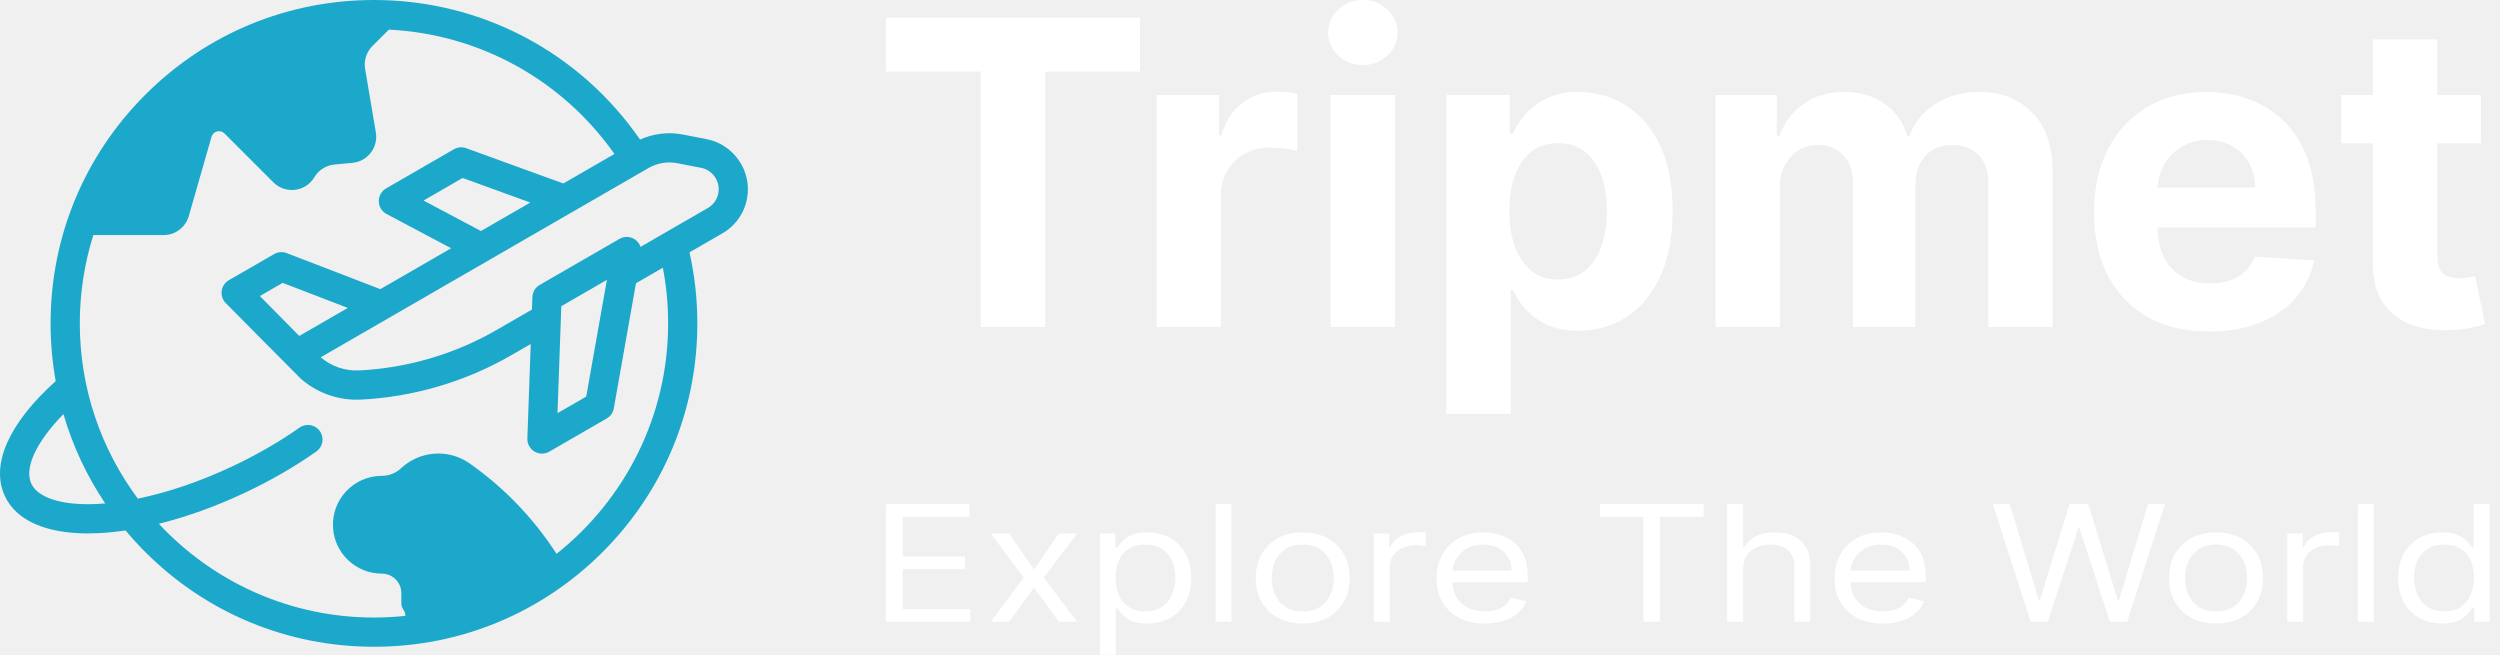
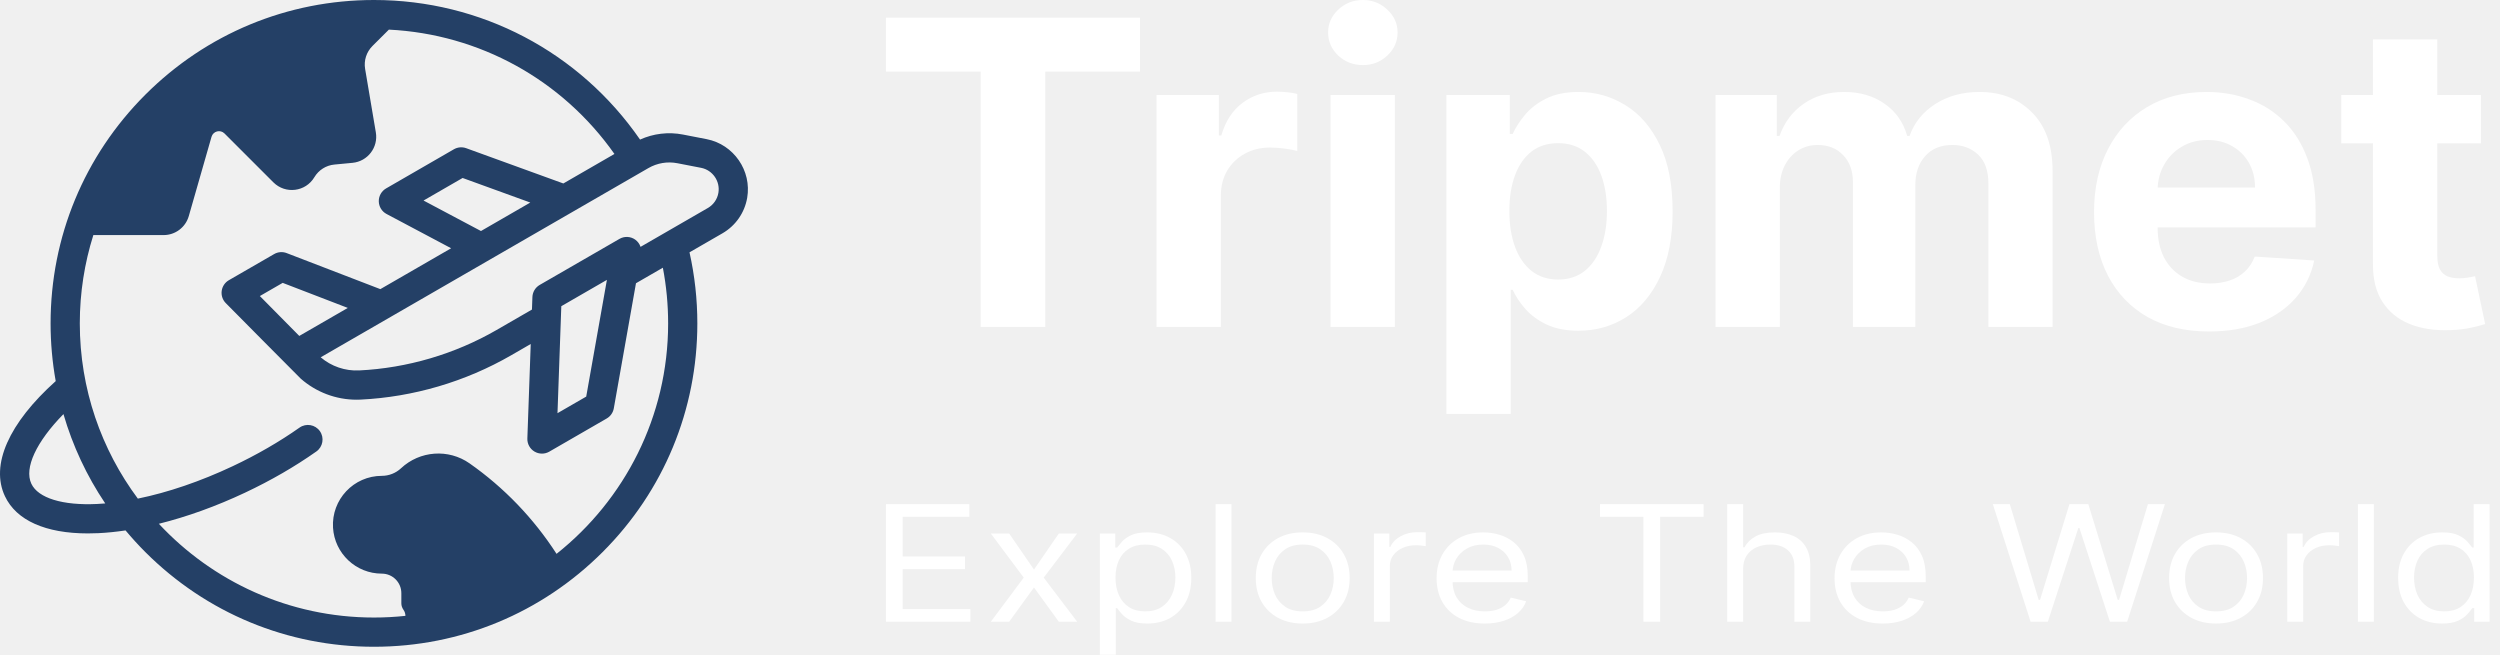
<svg xmlns="http://www.w3.org/2000/svg" width="210" height="55" viewBox="0 0 210 55" fill="none">
-   <path d="M59.361 11.689L57.368 11.302C56.147 11.064 54.888 11.216 53.764 11.725C48.679 4.365 40.4 0 31.413 0C24.157 0 17.336 2.826 12.205 7.956C7.075 13.087 4.249 19.908 4.249 27.164C4.249 28.808 4.396 30.428 4.68 32.013C0.733 35.553 -0.821 39.06 0.415 41.683C1.371 43.713 3.829 44.808 7.382 44.807C7.67 44.807 7.966 44.8 8.267 44.786C9 44.751 9.763 44.672 10.546 44.556C11.07 45.181 11.622 45.788 12.205 46.372C17.336 51.502 24.157 54.328 31.413 54.328C38.669 54.328 45.49 51.502 50.621 46.372C55.752 41.241 58.577 34.42 58.577 27.164C58.577 25.149 58.355 23.146 57.918 21.196L60.685 19.599C61.788 18.962 62.545 17.878 62.763 16.623C63.158 14.344 61.632 12.13 59.361 11.689ZM8.15 42.334C5.263 42.473 3.201 41.838 2.635 40.637C2.011 39.312 3.055 37.104 5.33 34.785C6.104 37.448 7.284 39.975 8.84 42.288C8.607 42.307 8.377 42.324 8.15 42.334ZM46.75 46.523C44.828 43.542 42.343 40.957 39.443 38.923C37.67 37.679 35.266 37.857 33.684 39.336C33.247 39.744 32.671 39.971 32.074 39.971C29.707 39.971 27.831 41.966 27.974 44.328C28.106 46.495 29.902 48.185 32.074 48.185C32.979 48.185 33.713 48.919 33.713 49.824V50.685C33.713 50.883 33.784 51.07 33.897 51.232C34.006 51.389 34.054 51.562 34.056 51.732C33.188 51.825 32.306 51.873 31.413 51.873C24.287 51.873 17.857 48.84 13.343 43.998C15.688 43.415 18.153 42.53 20.588 41.382C22.747 40.365 24.76 39.202 26.573 37.925C27.127 37.535 27.26 36.77 26.87 36.216C26.479 35.662 25.714 35.529 25.16 35.919C23.463 37.114 21.573 38.206 19.542 39.162C16.83 40.44 14.099 41.368 11.579 41.884C8.517 37.77 6.703 32.675 6.703 27.164C6.703 24.581 7.103 22.09 7.841 19.747H13.743C14.724 19.747 15.587 19.097 15.858 18.153L17.767 11.494C17.904 11.014 18.506 10.859 18.858 11.211L22.962 15.315C23.976 16.329 25.673 16.118 26.407 14.886C26.766 14.284 27.391 13.889 28.088 13.823L29.611 13.678C30.883 13.557 31.784 12.381 31.571 11.121L30.67 5.788C30.551 5.085 30.781 4.367 31.286 3.864L32.666 2.488C40.276 2.868 47.216 6.692 51.613 12.933L47.321 15.411L39.16 12.448C38.819 12.325 38.441 12.358 38.127 12.539L32.431 15.828C32.045 16.051 31.81 16.466 31.818 16.912C31.826 17.358 32.075 17.765 32.47 17.974L37.895 20.854L31.949 24.287L24.08 21.26C23.734 21.127 23.347 21.157 23.026 21.343L19.225 23.537C18.895 23.727 18.673 24.059 18.622 24.436C18.572 24.813 18.698 25.192 18.966 25.462C18.966 25.462 25.209 31.768 25.266 31.809C26.558 32.944 28.224 33.575 29.947 33.575C30.062 33.575 30.178 33.573 30.293 33.567C34.724 33.35 39.097 32.063 42.939 29.844L44.581 28.896L44.298 36.833C44.282 37.279 44.509 37.699 44.892 37.929C45.086 38.045 45.305 38.104 45.524 38.104C45.736 38.104 45.948 38.049 46.138 37.94L50.964 35.153C51.278 34.972 51.495 34.661 51.559 34.305L53.422 23.792L55.68 22.488C55.974 24.023 56.123 25.59 56.123 27.164C56.123 34.999 52.457 41.993 46.75 46.523ZM44.545 17.014L40.402 19.406L35.577 16.845L38.86 14.95L44.545 17.014ZM29.215 25.865L25.14 28.218L21.828 24.868L23.746 23.761L29.215 25.865ZM46.829 34.707L47.15 25.72L50.98 23.509L49.242 33.314L46.829 34.707ZM60.344 16.204C60.252 16.739 59.928 17.202 59.458 17.473L53.807 20.736C53.724 20.494 53.57 20.277 53.352 20.124C52.961 19.851 52.447 19.828 52.034 20.067L45.334 23.934C44.968 24.146 44.737 24.531 44.722 24.953L44.684 26.003L41.712 27.719C38.206 29.743 34.216 30.918 30.173 31.116C28.99 31.174 27.832 30.775 26.938 30.013L54.47 14.117C55.205 13.693 56.068 13.549 56.9 13.711L58.893 14.098C59.862 14.286 60.513 15.231 60.344 16.204Z" fill="#1CA8CB" />
+   <path d="M59.361 11.689L57.368 11.302C56.147 11.064 54.888 11.216 53.764 11.725C48.679 4.365 40.4 0 31.413 0C24.157 0 17.336 2.826 12.205 7.956C7.075 13.087 4.249 19.908 4.249 27.164C4.249 28.808 4.396 30.428 4.68 32.013C0.733 35.553 -0.821 39.06 0.415 41.683C1.371 43.713 3.829 44.808 7.382 44.807C7.67 44.807 7.966 44.8 8.267 44.786C9 44.751 9.763 44.672 10.546 44.556C11.07 45.181 11.622 45.788 12.205 46.372C17.336 51.502 24.157 54.328 31.413 54.328C38.669 54.328 45.49 51.502 50.621 46.372C55.752 41.241 58.577 34.42 58.577 27.164C58.577 25.149 58.355 23.146 57.918 21.196L60.685 19.599C61.788 18.962 62.545 17.878 62.763 16.623C63.158 14.344 61.632 12.13 59.361 11.689ZM8.15 42.334C5.263 42.473 3.201 41.838 2.635 40.637C2.011 39.312 3.055 37.104 5.33 34.785C6.104 37.448 7.284 39.975 8.84 42.288C8.607 42.307 8.377 42.324 8.15 42.334ZM46.75 46.523C44.828 43.542 42.343 40.957 39.443 38.923C37.67 37.679 35.266 37.857 33.684 39.336C33.247 39.744 32.671 39.971 32.074 39.971C29.707 39.971 27.831 41.966 27.974 44.328C28.106 46.495 29.902 48.185 32.074 48.185C32.979 48.185 33.713 48.919 33.713 49.824V50.685C33.713 50.883 33.784 51.07 33.897 51.232C34.006 51.389 34.054 51.562 34.056 51.732C33.188 51.825 32.306 51.873 31.413 51.873C24.287 51.873 17.857 48.84 13.343 43.998C15.688 43.415 18.153 42.53 20.588 41.382C22.747 40.365 24.76 39.202 26.573 37.925C27.127 37.535 27.26 36.77 26.87 36.216C26.479 35.662 25.714 35.529 25.16 35.919C23.463 37.114 21.573 38.206 19.542 39.162C16.83 40.44 14.099 41.368 11.579 41.884C8.517 37.77 6.703 32.675 6.703 27.164C6.703 24.581 7.103 22.09 7.841 19.747H13.743C14.724 19.747 15.587 19.097 15.858 18.153L17.767 11.494C17.904 11.014 18.506 10.859 18.858 11.211L22.962 15.315C23.976 16.329 25.673 16.118 26.407 14.886C26.766 14.284 27.391 13.889 28.088 13.823L29.611 13.678C30.883 13.557 31.784 12.381 31.571 11.121L30.67 5.788C30.551 5.085 30.781 4.367 31.286 3.864L32.666 2.488C40.276 2.868 47.216 6.692 51.613 12.933L47.321 15.411L39.16 12.448C38.819 12.325 38.441 12.358 38.127 12.539L32.431 15.828C32.045 16.051 31.81 16.466 31.818 16.912C31.826 17.358 32.075 17.765 32.47 17.974L37.895 20.854L31.949 24.287L24.08 21.26C23.734 21.127 23.347 21.157 23.026 21.343L19.225 23.537C18.895 23.727 18.673 24.059 18.622 24.436C18.572 24.813 18.698 25.192 18.966 25.462C18.966 25.462 25.209 31.768 25.266 31.809C26.558 32.944 28.224 33.575 29.947 33.575C30.062 33.575 30.178 33.573 30.293 33.567C34.724 33.35 39.097 32.063 42.939 29.844L44.581 28.896L44.298 36.833C44.282 37.279 44.509 37.699 44.892 37.929C45.086 38.045 45.305 38.104 45.524 38.104C45.736 38.104 45.948 38.049 46.138 37.94L50.964 35.153C51.278 34.972 51.495 34.661 51.559 34.305L53.422 23.792L55.68 22.488C55.974 24.023 56.123 25.59 56.123 27.164C56.123 34.999 52.457 41.993 46.75 46.523ZM44.545 17.014L40.402 19.406L35.577 16.845L38.86 14.95L44.545 17.014ZM29.215 25.865L25.14 28.218L21.828 24.868L23.746 23.761L29.215 25.865ZM46.829 34.707L47.15 25.72L50.98 23.509L49.242 33.314L46.829 34.707ZM60.344 16.204C60.252 16.739 59.928 17.202 59.458 17.473L53.807 20.736C53.724 20.494 53.57 20.277 53.352 20.124C52.961 19.851 52.447 19.828 52.034 20.067L45.334 23.934C44.968 24.146 44.737 24.531 44.722 24.953L44.684 26.003L41.712 27.719C38.206 29.743 34.216 30.918 30.173 31.116C28.99 31.174 27.832 30.775 26.938 30.013L54.47 14.117C55.205 13.693 56.068 13.549 56.9 13.711L58.893 14.098C59.862 14.286 60.513 15.231 60.344 16.204Z" fill="#244066" />
  <path d="M74.421 6.013V1.484H95.758V6.013H87.805V27.464H82.375V6.013H74.421Z" fill="white" />
  <path d="M97.148 27.464V7.979H102.387V11.379H102.59C102.945 10.169 103.541 9.256 104.378 8.639C105.216 8.013 106.18 7.7 107.271 7.7C107.541 7.7 107.833 7.717 108.146 7.751C108.459 7.785 108.734 7.831 108.97 7.89V12.685C108.717 12.609 108.366 12.542 107.918 12.482C107.469 12.423 107.059 12.394 106.687 12.394C105.892 12.394 105.182 12.567 104.556 12.914C103.939 13.252 103.448 13.726 103.084 14.335C102.729 14.944 102.552 15.645 102.552 16.44V27.464H97.148Z" fill="white" />
  <path d="M111.764 27.464V7.979H117.168V27.464H111.764ZM114.479 5.467C113.676 5.467 112.986 5.201 112.411 4.668C111.845 4.127 111.561 3.48 111.561 2.727C111.561 1.983 111.845 1.345 112.411 0.812C112.986 0.271 113.676 0 114.479 0C115.283 0 115.968 0.271 116.534 0.812C117.109 1.345 117.397 1.983 117.397 2.727C117.397 3.48 117.109 4.127 116.534 4.668C115.968 5.201 115.283 5.467 114.479 5.467Z" fill="white" />
  <path d="M121.497 34.771V7.979H126.825V11.252H127.066C127.303 10.728 127.646 10.195 128.094 9.654C128.55 9.104 129.142 8.647 129.87 8.284C130.606 7.912 131.519 7.725 132.61 7.725C134.031 7.725 135.341 8.098 136.542 8.842C137.743 9.578 138.703 10.69 139.422 12.178C140.141 13.658 140.5 15.514 140.5 17.747C140.5 19.92 140.149 21.756 139.447 23.253C138.754 24.741 137.807 25.87 136.606 26.64C135.413 27.401 134.077 27.781 132.597 27.781C131.548 27.781 130.656 27.608 129.92 27.261C129.193 26.914 128.597 26.479 128.132 25.954C127.667 25.422 127.312 24.885 127.066 24.343H126.901V34.771H121.497ZM126.787 17.722C126.787 18.88 126.948 19.891 127.269 20.753C127.591 21.616 128.056 22.288 128.665 22.77C129.274 23.244 130.014 23.481 130.885 23.481C131.764 23.481 132.508 23.24 133.117 22.758C133.726 22.267 134.187 21.591 134.5 20.728C134.821 19.857 134.982 18.855 134.982 17.722C134.982 16.597 134.826 15.607 134.513 14.753C134.2 13.899 133.739 13.231 133.13 12.749C132.521 12.267 131.773 12.026 130.885 12.026C130.005 12.026 129.261 12.258 128.652 12.723C128.051 13.189 127.591 13.848 127.269 14.703C126.948 15.557 126.787 16.563 126.787 17.722Z" fill="white" />
  <path d="M144.103 27.464V7.979H149.253V11.417H149.482C149.887 10.275 150.564 9.375 151.511 8.715C152.458 8.055 153.592 7.725 154.911 7.725C156.247 7.725 157.385 8.06 158.323 8.728C159.262 9.387 159.888 10.284 160.201 11.417H160.404C160.801 10.301 161.52 9.408 162.56 8.74C163.609 8.064 164.848 7.725 166.277 7.725C168.095 7.725 169.571 8.305 170.704 9.463C171.846 10.614 172.417 12.246 172.417 14.36V27.464H167.026V15.425C167.026 14.343 166.738 13.531 166.163 12.99C165.588 12.449 164.869 12.178 164.006 12.178C163.025 12.178 162.26 12.491 161.71 13.117C161.161 13.734 160.886 14.55 160.886 15.565V27.464H155.647V15.311C155.647 14.356 155.372 13.595 154.822 13.028C154.281 12.461 153.566 12.178 152.678 12.178C152.078 12.178 151.537 12.33 151.055 12.635C150.581 12.931 150.205 13.349 149.925 13.891C149.646 14.423 149.507 15.049 149.507 15.768V27.464H144.103Z" fill="white" />
  <path d="M185.565 27.845C183.561 27.845 181.836 27.439 180.39 26.627C178.952 25.806 177.844 24.648 177.066 23.151C176.288 21.646 175.899 19.866 175.899 17.81C175.899 15.806 176.288 14.047 177.066 12.533C177.844 11.02 178.939 9.84 180.352 8.994C181.772 8.148 183.438 7.725 185.35 7.725C186.635 7.725 187.832 7.933 188.94 8.347C190.056 8.753 191.029 9.366 191.857 10.186C192.695 11.007 193.346 12.039 193.811 13.282C194.276 14.516 194.509 15.963 194.509 17.62V19.104H178.056V15.755H189.422C189.422 14.977 189.253 14.288 188.914 13.688C188.576 13.087 188.107 12.618 187.506 12.28C186.914 11.933 186.225 11.759 185.439 11.759C184.618 11.759 183.891 11.95 183.257 12.33C182.631 12.702 182.14 13.206 181.785 13.84C181.43 14.466 181.248 15.163 181.24 15.933V19.117C181.24 20.081 181.417 20.914 181.772 21.616C182.136 22.318 182.648 22.859 183.307 23.24C183.967 23.62 184.749 23.811 185.654 23.811C186.255 23.811 186.804 23.726 187.303 23.557C187.802 23.388 188.229 23.134 188.585 22.796C188.94 22.457 189.21 22.043 189.396 21.553L194.394 21.883C194.141 23.083 193.621 24.132 192.834 25.029C192.056 25.916 191.05 26.61 189.815 27.109C188.589 27.599 187.172 27.845 185.565 27.845Z" fill="white" />
  <path d="M208.399 7.979V12.039H196.665V7.979H208.399ZM199.329 3.311H204.733V21.477C204.733 21.976 204.809 22.364 204.961 22.644C205.114 22.914 205.325 23.105 205.596 23.214C205.875 23.324 206.196 23.379 206.56 23.379C206.814 23.379 207.067 23.358 207.321 23.316C207.575 23.265 207.769 23.227 207.904 23.202L208.754 27.223C208.484 27.308 208.103 27.405 207.613 27.515C207.122 27.633 206.526 27.705 205.824 27.73C204.522 27.781 203.38 27.608 202.399 27.21C201.426 26.813 200.67 26.195 200.128 25.358C199.587 24.521 199.321 23.464 199.329 22.187V3.311Z" fill="white" />
  <path d="M74.421 52.223V42.349H81.423V43.409H75.826V46.746H81.06V47.807H75.826V51.162H81.513V52.223H74.421Z" fill="white" />
  <path d="M84.771 44.817L86.855 47.845L88.94 44.817H90.481L87.671 48.52L90.481 52.223H88.94L86.855 49.349L84.771 52.223H83.23L85.994 48.52L83.23 44.817H84.771Z" fill="white" />
  <path d="M92.388 55V44.817H93.68V45.994H93.838C93.936 45.865 94.072 45.701 94.246 45.502C94.424 45.299 94.677 45.119 95.005 44.962C95.337 44.801 95.787 44.721 96.353 44.721C97.086 44.721 97.732 44.877 98.29 45.188C98.849 45.5 99.286 45.942 99.599 46.514C99.912 47.087 100.069 47.762 100.069 48.539C100.069 49.324 99.912 50.004 99.599 50.579C99.286 51.151 98.851 51.595 98.296 51.91C97.741 52.221 97.101 52.377 96.376 52.377C95.817 52.377 95.37 52.299 95.033 52.141C94.697 51.98 94.439 51.799 94.257 51.596C94.076 51.391 93.936 51.22 93.838 51.085H93.725V55H92.388ZM93.702 48.52C93.702 49.08 93.799 49.573 93.991 50C94.184 50.425 94.465 50.757 94.835 50.998C95.205 51.236 95.658 51.355 96.195 51.355C96.754 51.355 97.22 51.23 97.594 50.979C97.971 50.725 98.255 50.385 98.443 49.957C98.636 49.526 98.732 49.047 98.732 48.52C98.732 47.999 98.638 47.53 98.449 47.112C98.264 46.691 97.983 46.358 97.605 46.114C97.231 45.867 96.761 45.743 96.195 45.743C95.651 45.743 95.194 45.86 94.824 46.095C94.454 46.326 94.174 46.651 93.985 47.069C93.797 47.483 93.702 47.967 93.702 48.52Z" fill="white" />
  <path d="M103.445 42.349V52.223H102.108V42.349H103.445Z" fill="white" />
  <path d="M109.428 52.377C108.643 52.377 107.954 52.218 107.361 51.9C106.772 51.582 106.311 51.137 105.979 50.565C105.65 49.992 105.486 49.324 105.486 48.559C105.486 47.787 105.65 47.114 105.979 46.538C106.311 45.963 106.772 45.516 107.361 45.198C107.954 44.88 108.643 44.721 109.428 44.721C110.214 44.721 110.901 44.88 111.49 45.198C112.083 45.516 112.544 45.963 112.872 46.538C113.205 47.114 113.371 47.787 113.371 48.559C113.371 49.324 113.205 49.992 112.872 50.565C112.544 51.137 112.083 51.582 111.49 51.9C110.901 52.218 110.214 52.377 109.428 52.377ZM109.428 51.355C110.025 51.355 110.516 51.225 110.901 50.965C111.286 50.704 111.571 50.362 111.757 49.938C111.942 49.513 112.034 49.054 112.034 48.559C112.034 48.064 111.942 47.602 111.757 47.175C111.571 46.748 111.286 46.402 110.901 46.138C110.516 45.875 110.025 45.743 109.428 45.743C108.832 45.743 108.341 45.875 107.956 46.138C107.57 46.402 107.285 46.748 107.1 47.175C106.915 47.602 106.823 48.064 106.823 48.559C106.823 49.054 106.915 49.513 107.1 49.938C107.285 50.362 107.57 50.704 107.956 50.965C108.341 51.225 108.832 51.355 109.428 51.355Z" fill="white" />
  <path d="M115.412 52.223V44.817H116.703V45.936H116.794C116.952 45.569 117.239 45.272 117.655 45.044C118.07 44.816 118.538 44.702 119.06 44.702C119.158 44.702 119.28 44.703 119.428 44.706C119.575 44.71 119.686 44.714 119.762 44.721V45.878C119.717 45.868 119.613 45.854 119.45 45.835C119.292 45.812 119.124 45.801 118.946 45.801C118.523 45.801 118.146 45.876 117.813 46.027C117.485 46.175 117.224 46.381 117.032 46.645C116.843 46.905 116.748 47.202 116.748 47.537V52.223H115.412Z" fill="white" />
  <path d="M124.73 52.377C123.891 52.377 123.168 52.22 122.56 51.905C121.956 51.587 121.49 51.143 121.161 50.574C120.836 50.002 120.674 49.337 120.674 48.578C120.674 47.819 120.836 47.151 121.161 46.572C121.49 45.99 121.947 45.537 122.532 45.213C123.121 44.885 123.808 44.721 124.594 44.721C125.047 44.721 125.494 44.785 125.936 44.914C126.378 45.042 126.78 45.251 127.143 45.541C127.505 45.827 127.794 46.206 128.01 46.678C128.225 47.151 128.332 47.733 128.332 48.424V48.906H121.626V47.922H126.973C126.973 47.504 126.875 47.132 126.678 46.804C126.486 46.476 126.21 46.217 125.851 46.027C125.496 45.838 125.077 45.743 124.594 45.743C124.061 45.743 123.601 45.855 123.212 46.081C122.826 46.302 122.53 46.592 122.322 46.948C122.115 47.305 122.011 47.688 122.011 48.096V48.752C122.011 49.311 122.124 49.785 122.351 50.174C122.581 50.56 122.9 50.854 123.308 51.056C123.716 51.256 124.19 51.355 124.73 51.355C125.081 51.355 125.398 51.313 125.681 51.23C125.968 51.143 126.216 51.014 126.423 50.844C126.631 50.671 126.792 50.455 126.905 50.198L128.196 50.507C128.061 50.88 127.832 51.207 127.511 51.49C127.19 51.77 126.794 51.988 126.321 52.146C125.849 52.3 125.319 52.377 124.73 52.377Z" fill="white" />
  <path d="M134.399 43.409V42.349H143.1V43.409H139.452V52.223H138.047V43.409H134.399Z" fill="white" />
  <path d="M146.424 47.768V52.223H145.087V42.349H146.424V45.974H146.537C146.741 45.592 147.047 45.288 147.455 45.063C147.866 44.835 148.414 44.721 149.097 44.721C149.69 44.721 150.209 44.822 150.655 45.025C151.101 45.224 151.446 45.531 151.692 45.946C151.941 46.357 152.065 46.881 152.065 47.517V52.223H150.729V47.594C150.729 47.006 150.549 46.551 150.19 46.23C149.836 45.905 149.343 45.743 148.712 45.743C148.274 45.743 147.881 45.822 147.534 45.979C147.19 46.137 146.918 46.367 146.718 46.669C146.522 46.971 146.424 47.337 146.424 47.768Z" fill="white" />
  <path d="M158.159 52.377C157.321 52.377 156.598 52.22 155.99 51.905C155.385 51.587 154.919 51.143 154.59 50.574C154.266 50.002 154.103 49.337 154.103 48.578C154.103 47.819 154.266 47.151 154.59 46.572C154.919 45.99 155.376 45.537 155.961 45.213C156.55 44.885 157.238 44.721 158.023 44.721C158.476 44.721 158.924 44.785 159.366 44.914C159.807 45.042 160.21 45.251 160.572 45.541C160.935 45.827 161.224 46.206 161.439 46.678C161.654 47.151 161.762 47.733 161.762 48.424V48.906H155.055V47.922H160.402C160.402 47.504 160.304 47.132 160.108 46.804C159.915 46.476 159.639 46.217 159.281 46.027C158.926 45.838 158.507 45.743 158.023 45.743C157.491 45.743 157.03 45.855 156.641 46.081C156.256 46.302 155.959 46.592 155.752 46.948C155.544 47.305 155.44 47.688 155.44 48.096V48.752C155.44 49.311 155.553 49.785 155.78 50.174C156.01 50.56 156.329 50.854 156.737 51.056C157.145 51.256 157.619 51.355 158.159 51.355C158.51 51.355 158.827 51.313 159.111 51.23C159.398 51.143 159.645 51.014 159.853 50.844C160.06 50.671 160.221 50.455 160.334 50.198L161.626 50.507C161.49 50.88 161.261 51.207 160.94 51.49C160.619 51.77 160.223 51.988 159.751 52.146C159.279 52.3 158.748 52.377 158.159 52.377Z" fill="white" />
  <path d="M170.57 52.223L167.398 42.349H168.825L171.25 50.391H171.363L173.833 42.349H175.419L177.889 50.391H178.002L180.426 42.349H181.854L178.682 52.223H177.232L174.671 44.354H174.581L172.02 52.223H170.57Z" fill="white" />
  <path d="M186.148 52.377C185.362 52.377 184.673 52.218 184.08 51.9C183.491 51.582 183.03 51.137 182.698 50.565C182.369 49.992 182.205 49.324 182.205 48.559C182.205 47.787 182.369 47.114 182.698 46.538C183.03 45.963 183.491 45.516 184.08 45.198C184.673 44.88 185.362 44.721 186.148 44.721C186.933 44.721 187.62 44.88 188.21 45.198C188.802 45.516 189.263 45.963 189.592 46.538C189.924 47.114 190.09 47.787 190.09 48.559C190.09 49.324 189.924 49.992 189.592 50.565C189.263 51.137 188.802 51.582 188.21 51.9C187.62 52.218 186.933 52.377 186.148 52.377ZM186.148 51.355C186.744 51.355 187.235 51.225 187.62 50.965C188.006 50.704 188.291 50.362 188.476 49.938C188.661 49.513 188.753 49.054 188.753 48.559C188.753 48.064 188.661 47.602 188.476 47.175C188.291 46.748 188.006 46.402 187.62 46.138C187.235 45.875 186.744 45.743 186.148 45.743C185.551 45.743 185.06 45.875 184.675 46.138C184.29 46.402 184.005 46.748 183.819 47.175C183.634 47.602 183.542 48.064 183.542 48.559C183.542 49.054 183.634 49.513 183.819 49.938C184.005 50.362 184.29 50.704 184.675 50.965C185.06 51.225 185.551 51.355 186.148 51.355Z" fill="white" />
  <path d="M192.131 52.223V44.817H193.422V45.936H193.513C193.672 45.569 193.959 45.272 194.374 45.044C194.789 44.816 195.258 44.702 195.779 44.702C195.877 44.702 196 44.703 196.147 44.706C196.294 44.71 196.406 44.714 196.481 44.721V45.878C196.436 45.868 196.332 45.854 196.17 45.835C196.011 45.812 195.843 45.801 195.665 45.801C195.243 45.801 194.865 45.876 194.533 46.027C194.204 46.175 193.943 46.381 193.751 46.645C193.562 46.905 193.468 47.202 193.468 47.537V52.223H192.131Z" fill="white" />
  <path d="M199.403 42.349V52.223H198.066V42.349H199.403Z" fill="white" />
  <path d="M205.137 52.377C204.412 52.377 203.771 52.221 203.216 51.91C202.661 51.595 202.227 51.151 201.913 50.579C201.6 50.004 201.443 49.324 201.443 48.539C201.443 47.762 201.6 47.087 201.913 46.514C202.227 45.942 202.663 45.5 203.222 45.188C203.781 44.877 204.427 44.721 205.159 44.721C205.726 44.721 206.173 44.801 206.502 44.962C206.834 45.119 207.087 45.299 207.261 45.502C207.438 45.701 207.576 45.865 207.674 45.994H207.788V42.349H209.124V52.223H207.833V51.085H207.674C207.576 51.22 207.436 51.391 207.255 51.596C207.074 51.799 206.815 51.98 206.479 52.141C206.143 52.299 205.695 52.377 205.137 52.377ZM205.318 51.355C205.854 51.355 206.307 51.236 206.677 50.998C207.047 50.757 207.329 50.425 207.521 50C207.714 49.573 207.81 49.08 207.81 48.52C207.81 47.967 207.716 47.483 207.527 47.069C207.338 46.651 207.059 46.326 206.689 46.095C206.319 45.86 205.862 45.743 205.318 45.743C204.751 45.743 204.279 45.867 203.902 46.114C203.528 46.358 203.247 46.691 203.058 47.112C202.873 47.53 202.78 47.999 202.78 48.52C202.78 49.047 202.875 49.526 203.063 49.957C203.256 50.385 203.539 50.725 203.913 50.979C204.291 51.23 204.759 51.355 205.318 51.355Z" fill="white" />
</svg>
